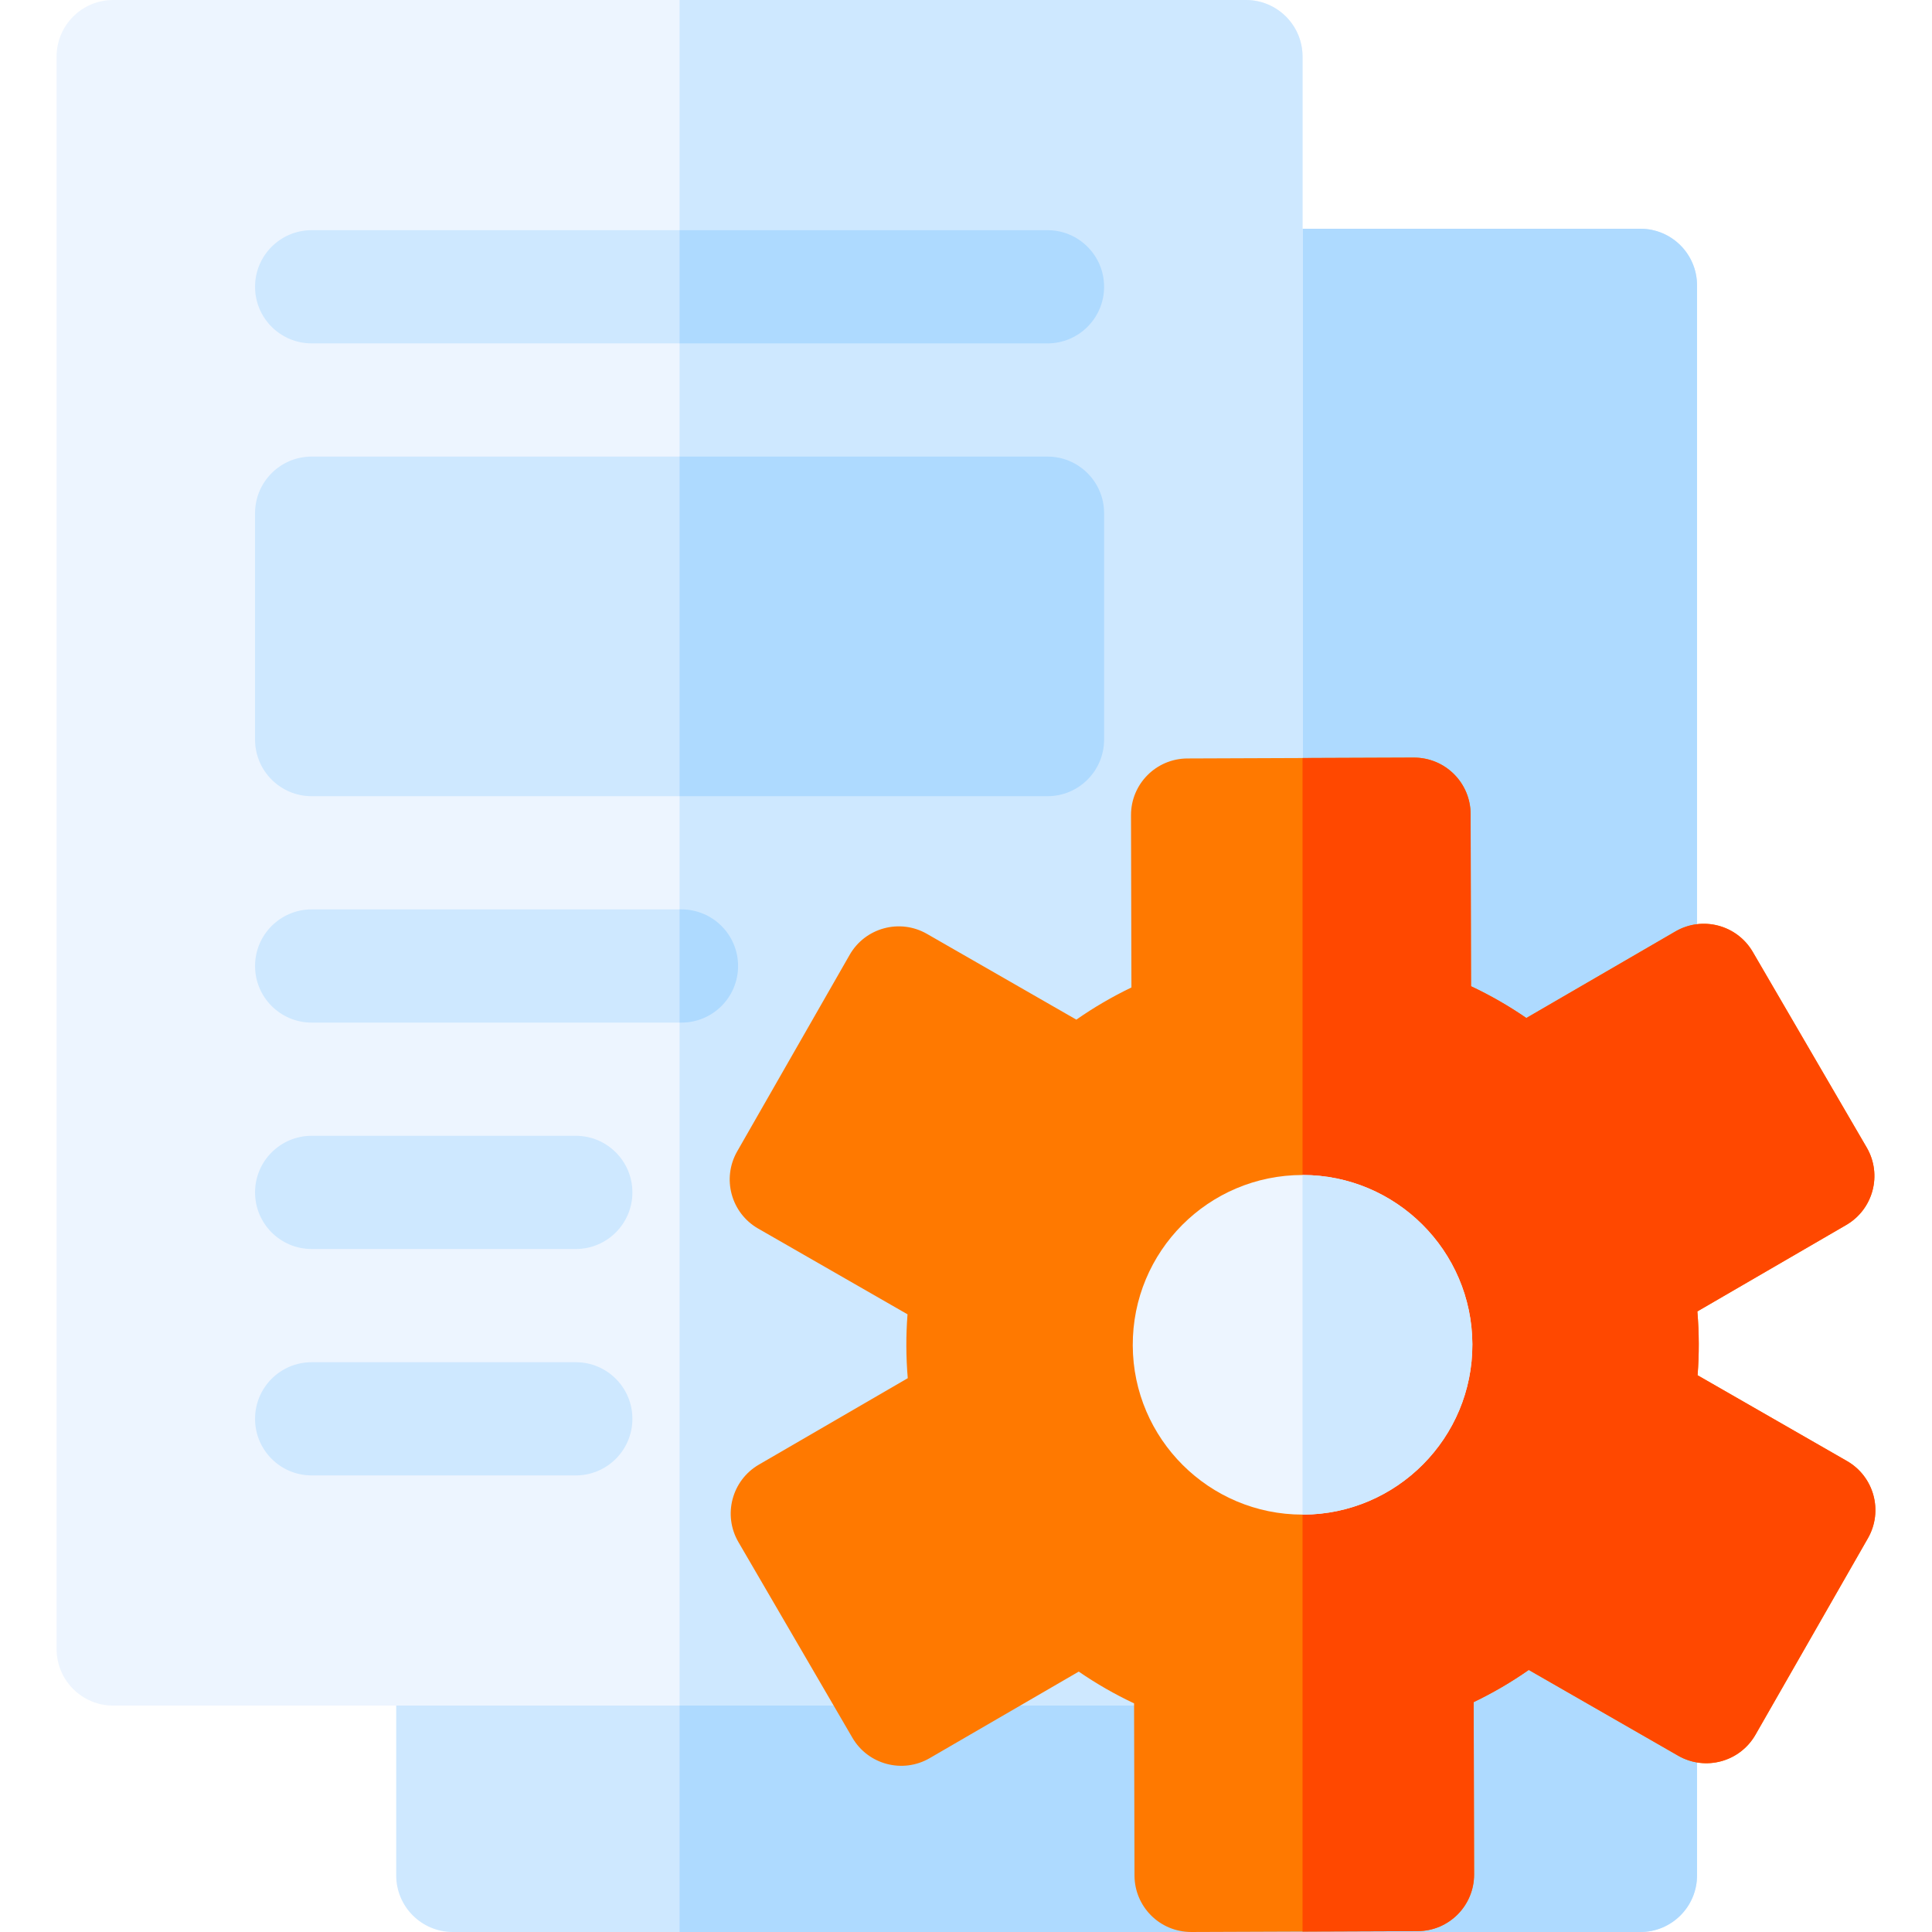
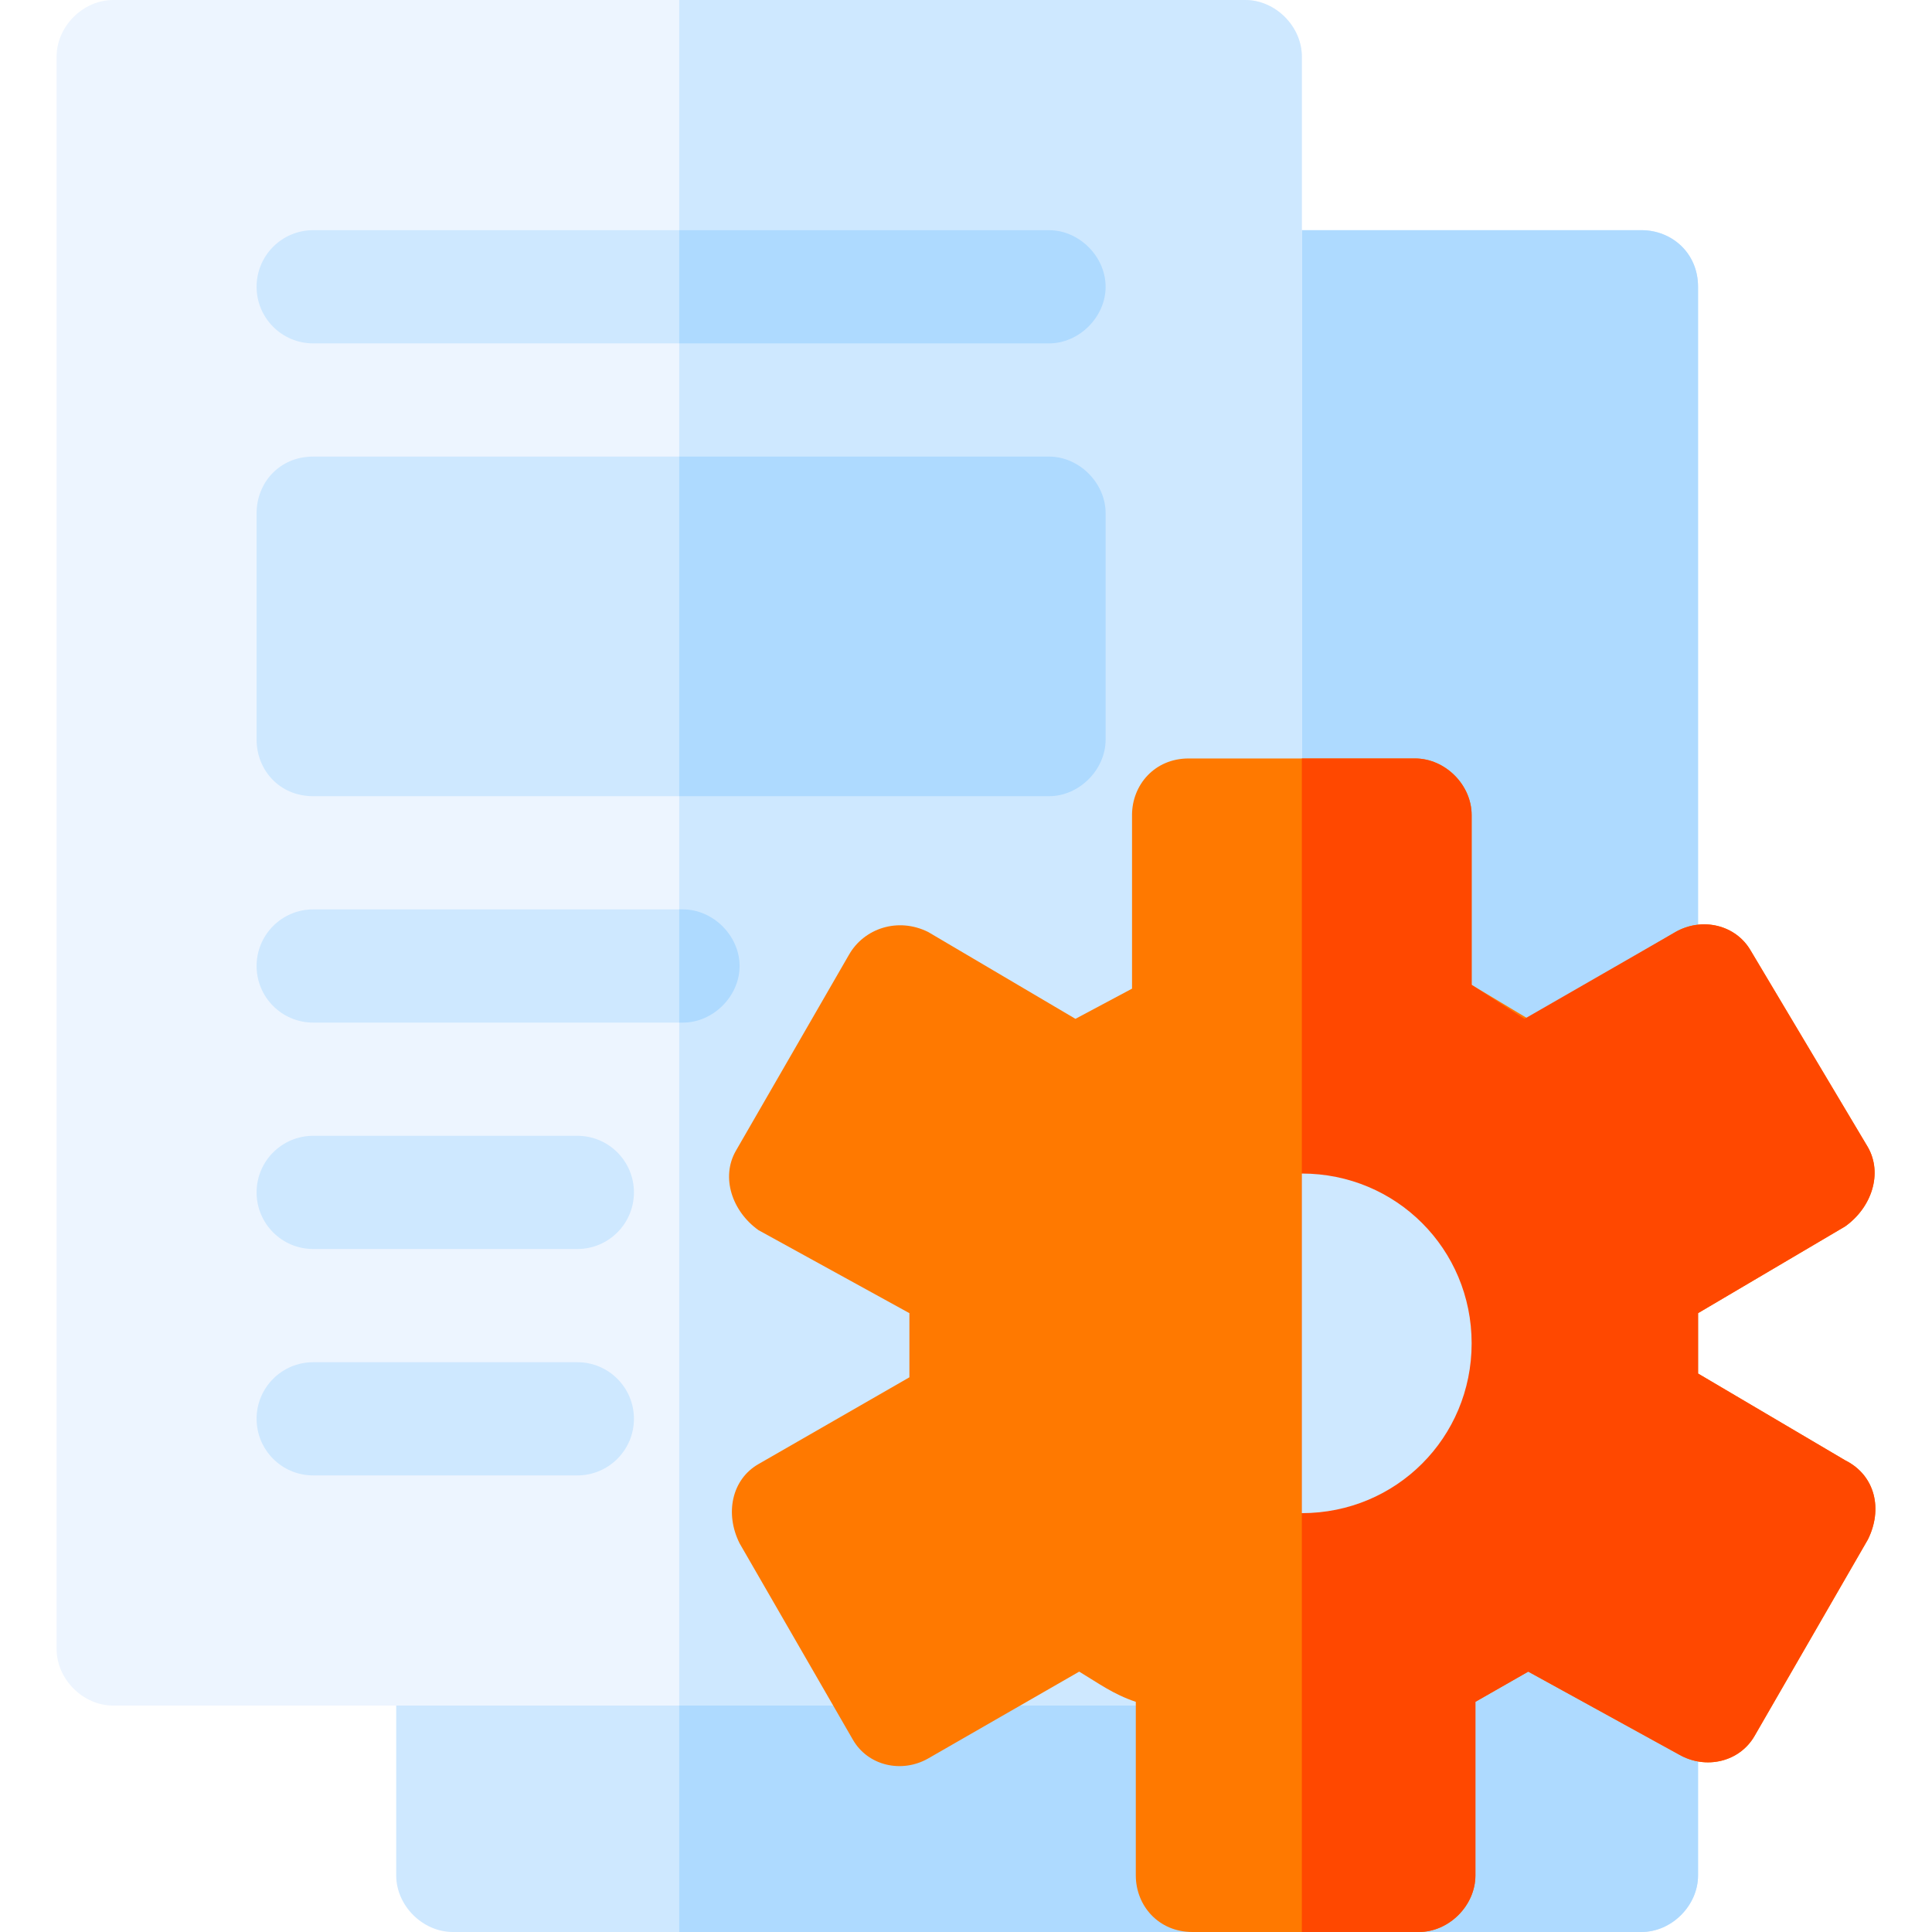
- <svg xmlns="http://www.w3.org/2000/svg" id="Capa_1" enable-background="new 0 0 512 512" height="512" viewBox="0 0 512 512" width="512">
-   <g>
-     <path d="m434.728 60.62c-9.467 0-305.275 0-314.73 0-8.284 0-15 6.716-15 15v421.38c0 8.284 6.716 15 15 15h314.73c8.284 0 15-6.716 15-15v-421.38c0-8.284-6.716-15-15-15z" fill="#cee8ff" />
-     <path d="m449.728 75.62v421.38c0 8.28-6.72 15-15 15h-254.63v-451.38h254.63c8.28 0 15 6.72 15 15z" fill="#aedaff" />
-     <path d="m330.188 0h-300.19c-8.284 0-15 6.716-15 15v422c0 8.284 6.716 15 15 15h300.19c8.284 0 15-6.716 15-15v-422c0-8.284-6.716-15-15-15z" fill="#edf5ff" />
-     <path d="m345.188 15v422c0 8.28-6.72 15-15 15h-150.09v-452h150.09c8.28 0 15 6.72 15 15z" fill="#cee8ff" />
-     <path d="m489.466 387.188-39.586-22.726c.422-5.48.428-11.112-.063-16.926l39.45-22.906c7.167-4.16 9.603-13.358 5.43-20.521l-30.199-51.846c-4.166-7.151-13.337-9.578-20.493-5.422l-39.503 22.937c-4.66-3.203-9.556-6.014-14.661-8.418l-.112-45.626c-.02-8.175-6.618-14.963-15.058-14.963l-59.999.229c-8.276.032-14.963 6.761-14.943 15.037l.112 45.654c-5.087 2.441-9.962 5.288-14.598 8.525l-39.59-22.729c-7.186-4.127-16.37-1.638-20.487 5.559l-29.801 52.076c-4.111 7.184-1.626 16.339 5.551 20.459l39.586 22.726c-.435 5.648-.414 11.271.063 16.926l-39.45 22.906c-7.167 4.16-9.603 13.357-5.43 20.521l30.199 51.846c4.166 7.151 13.336 9.577 20.493 5.422l39.503-22.936c4.66 3.202 9.555 6.013 14.66 8.417l.112 45.626c.02 8.16 6.604 14.963 15.058 14.963l60-.23c8.276-.032 14.963-6.761 14.942-15.037l-.112-45.653c5.087-2.441 9.962-5.288 14.598-8.525l39.59 22.729c7.187 4.126 16.37 1.637 20.487-5.559l29.801-52.076c4.112-7.183 1.627-16.338-5.55-20.459z" fill="#ff7900" />
-     <path d="m495.018 407.65-29.8 52.07c-4.12 7.2-13.3 9.69-20.49 5.56l-39.59-22.73c-4.64 3.24-9.51 6.09-14.6 8.53l.11 45.65c.03 8.28-6.66 15.01-14.94 15.04l-30.52.12v-311.01l29.48-.11c8.44 0 15.04 6.79 15.06 14.96l.11 45.63c5.11 2.4 10 5.22 14.66 8.42l39.51-22.94c7.15-4.15 16.32-1.73 20.49 5.42l30.2 51.85c4.17 7.16 1.74 16.36-5.43 20.52l-39.45 22.91c.49 5.81.48 11.44.06 16.92l39.59 22.73c7.18 4.12 9.66 13.27 5.55 20.46z" fill="#ff4800" />
-     <path d="m345.364 401.386c-.058 0-.118 0-.175 0-24.734.002-44.902-20.072-44.997-44.827-.096-24.932 20.052-45.173 45.002-45.173 24.734 0 44.902 20.072 44.997 44.827.095 24.813-20.015 45.078-44.827 45.173z" fill="#edf5ff" />
-     <path d="m390.188 356.21c.1 24.82-20.01 45.08-44.82 45.18h-.18v-90h.01c24.73 0 44.9 20.07 44.99 44.82z" fill="#cee8ff" />
-     <path d="m277.593 121h-195c-8.284 0-15 6.716-15 15v60c0 8.284 6.716 15 15 15h195c8.284 0 15-6.716 15-15v-60c0-8.284-6.716-15-15-15z" fill="#cee8ff" />
-     <path d="m292.598 136v60c0 8.28-6.72 15-15 15h-97.5v-90h97.5c8.28 0 15 6.72 15 15z" fill="#aedaff" />
-     <path d="m82.593 91h195c8.284 0 15-6.716 15-15s-6.716-15-15-15h-195c-8.284 0-15 6.716-15 15s6.716 15 15 15z" fill="#cee8ff" />
-     <path d="m292.598 76c0 8.28-6.72 15-15 15h-97.5v-30h97.5c8.28 0 15 6.72 15 15z" fill="#aedaff" />
-     <path d="m180.593 241h-98c-8.284 0-15 6.716-15 15s6.716 15 15 15h98c8.284 0 15-6.716 15-15s-6.716-15-15-15z" fill="#cee8ff" />
-     <path d="m195.598 256c0 8.28-6.72 15-15 15h-.5v-30h.5c8.28 0 15 6.72 15 15z" fill="#aedaff" />
-     <g fill="#cee8ff">
-       <path d="m152.593 301h-70c-8.284 0-15 6.716-15 15s6.716 15 15 15h70c8.284 0 15-6.716 15-15s-6.716-15-15-15z" />
-       <path d="m152.593 361h-70c-8.284 0-15 6.716-15 15s6.716 15 15 15h70c8.284 0 15-6.716 15-15s-6.716-15-15-15z" />
-     </g>
+ <svg xmlns="http://www.w3.org/2000/svg" viewBox="0 0 512 512">
+   <path d="M435 61H120c-8 0-15 6-15 15v421c0 8 7 15 15 15h315c8 0 15-7 15-15V76c0-9-7-15-15-15z" fill="#cee8ff" />
+   <path d="M450 76v421c0 8-7 15-15 15H180V61h255c8 0 15 6 15 15z" fill="#aedaff" />
+   <path d="M330 0H30c-8 0-15 7-15 15v422c0 8 7 15 15 15h300c8 0 15-7 15-15V15c0-8-7-15-15-15z" fill="#edf5ff" />
+   <path d="M345 15v422c0 8-7 15-15 15H180V0h150c8 0 15 7 15 15z" fill="#cee8ff" />
+   <path d="M489 387l-39-23v-16l39-23c7-5 10-14 6-21l-31-52c-4-7-13-9-20-5l-39 23-15-9v-45c0-8-7-15-15-15h-60c-9 0-15 7-15 15v46l-15 8-39-23c-8-4-17-1-21 6l-30 52c-4 7-1 16 6 21l40 22v17l-40 23c-7 4-9 13-5 21l30 52c4 7 13 9 20 5l40-23c5 3 9 6 15 8v46c0 8 6 15 15 15h60c8 0 15-7 15-15v-46l14-8 40 22c7 4 16 2 20-5l30-52c4-8 2-17-6-21z" fill="#ff7900" />
+   <path d="M495 408l-30 52c-4 7-13 9-20 5l-40-22-14 8v46c0 8-7 15-15 15h-31V201h30c8 0 15 7 15 15v45l14 9 40-23c7-4 16-2 20 5l31 52c4 7 1 16-6 21l-39 23v16l39 23c8 4 10 13 6 21z" fill="#ff4800" />
+   <path d="M345 401z" fill="#edf5ff" />
+   <path d="M390 356c0 25-20 45-45 45v-90c25 0 45 20 45 45zM278 121H83c-9 0-15 7-15 15v60c0 8 6 15 15 15h195c8 0 15-7 15-15v-60c0-8-7-15-15-15z" fill="#cee8ff" />
+   <path d="M293 136v60c0 8-7 15-15 15h-98v-90h98c8 0 15 7 15 15z" fill="#aedaff" />
+   <path d="M83 91h195a15 15 0 000-30H83a15 15 0 000 30z" fill="#cee8ff" />
+   <path d="M293 76c0 8-7 15-15 15h-98V61h98c8 0 15 7 15 15z" fill="#aedaff" />
+   <path d="M181 241H83a15 15 0 000 30h98a15 15 0 000-30z" fill="#cee8ff" />
+   <path d="M196 256c0 8-7 15-15 15h-1v-30h1c8 0 15 7 15 15z" fill="#aedaff" />
+   <g fill="#cee8ff">
+     <path d="M153 301H83a15 15 0 000 30h70a15 15 0 000-30zM153 361H83a15 15 0 000 30h70a15 15 0 000-30z" />
  </g>
</svg>
